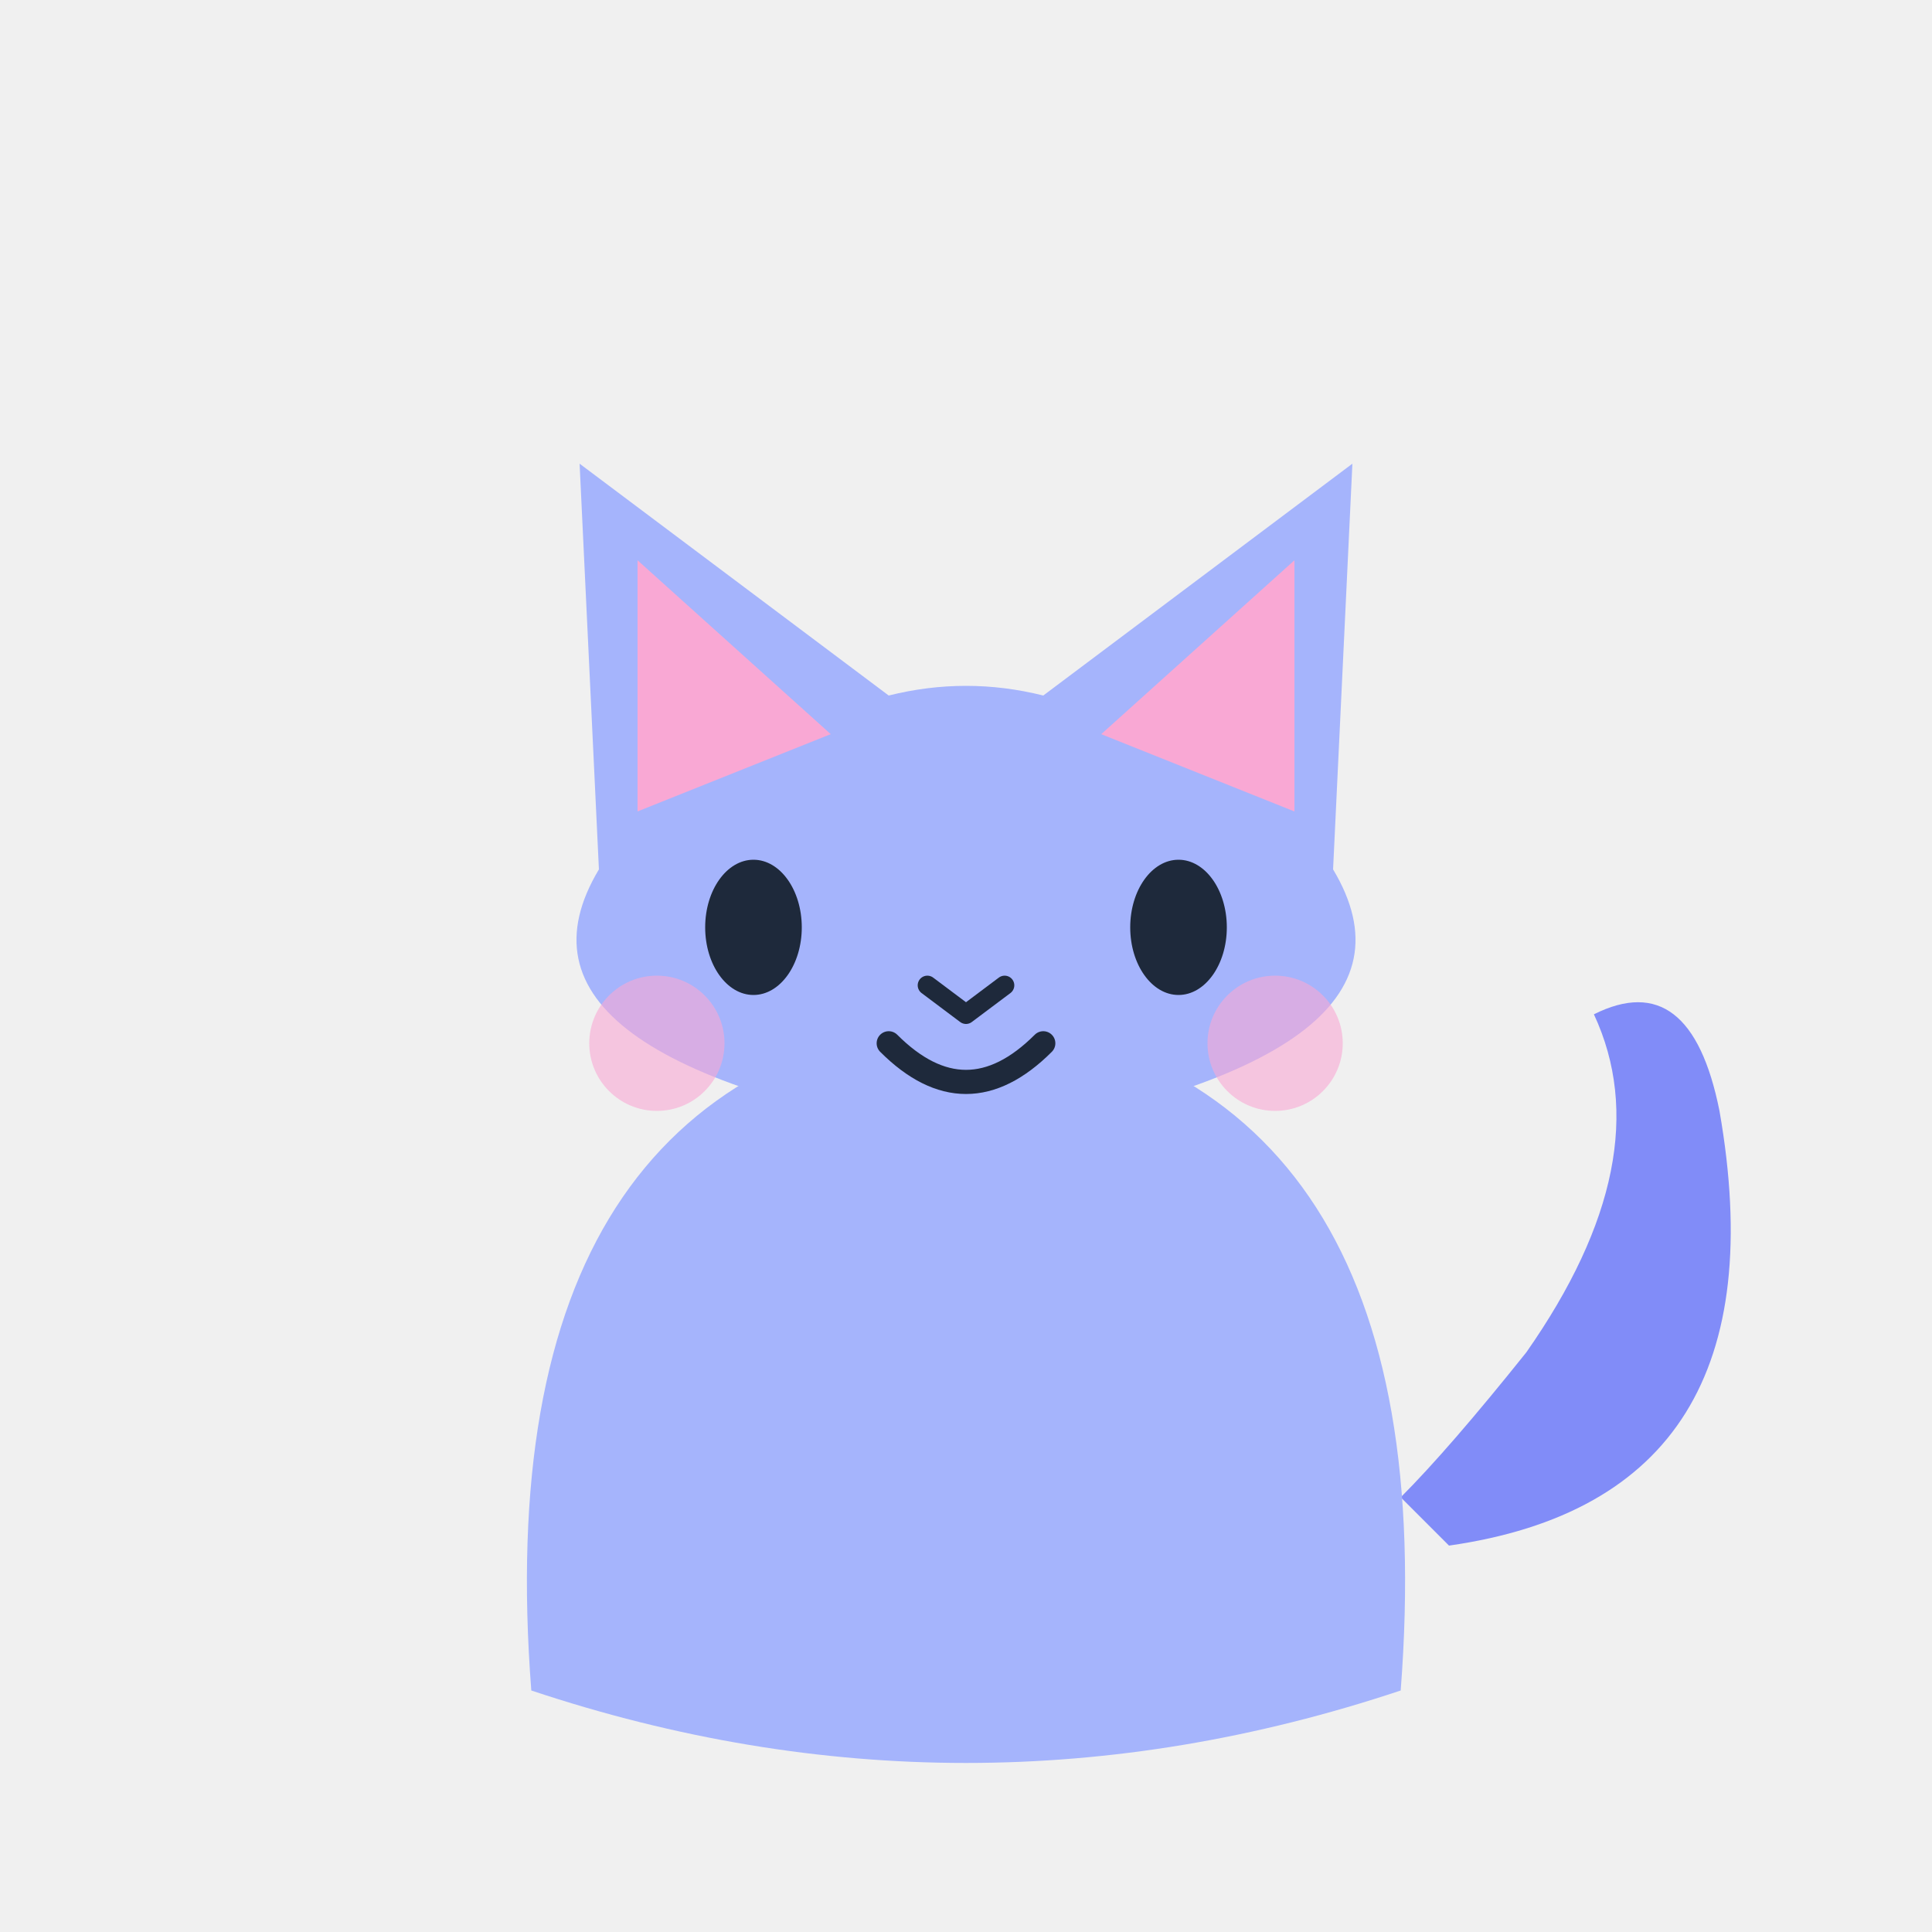
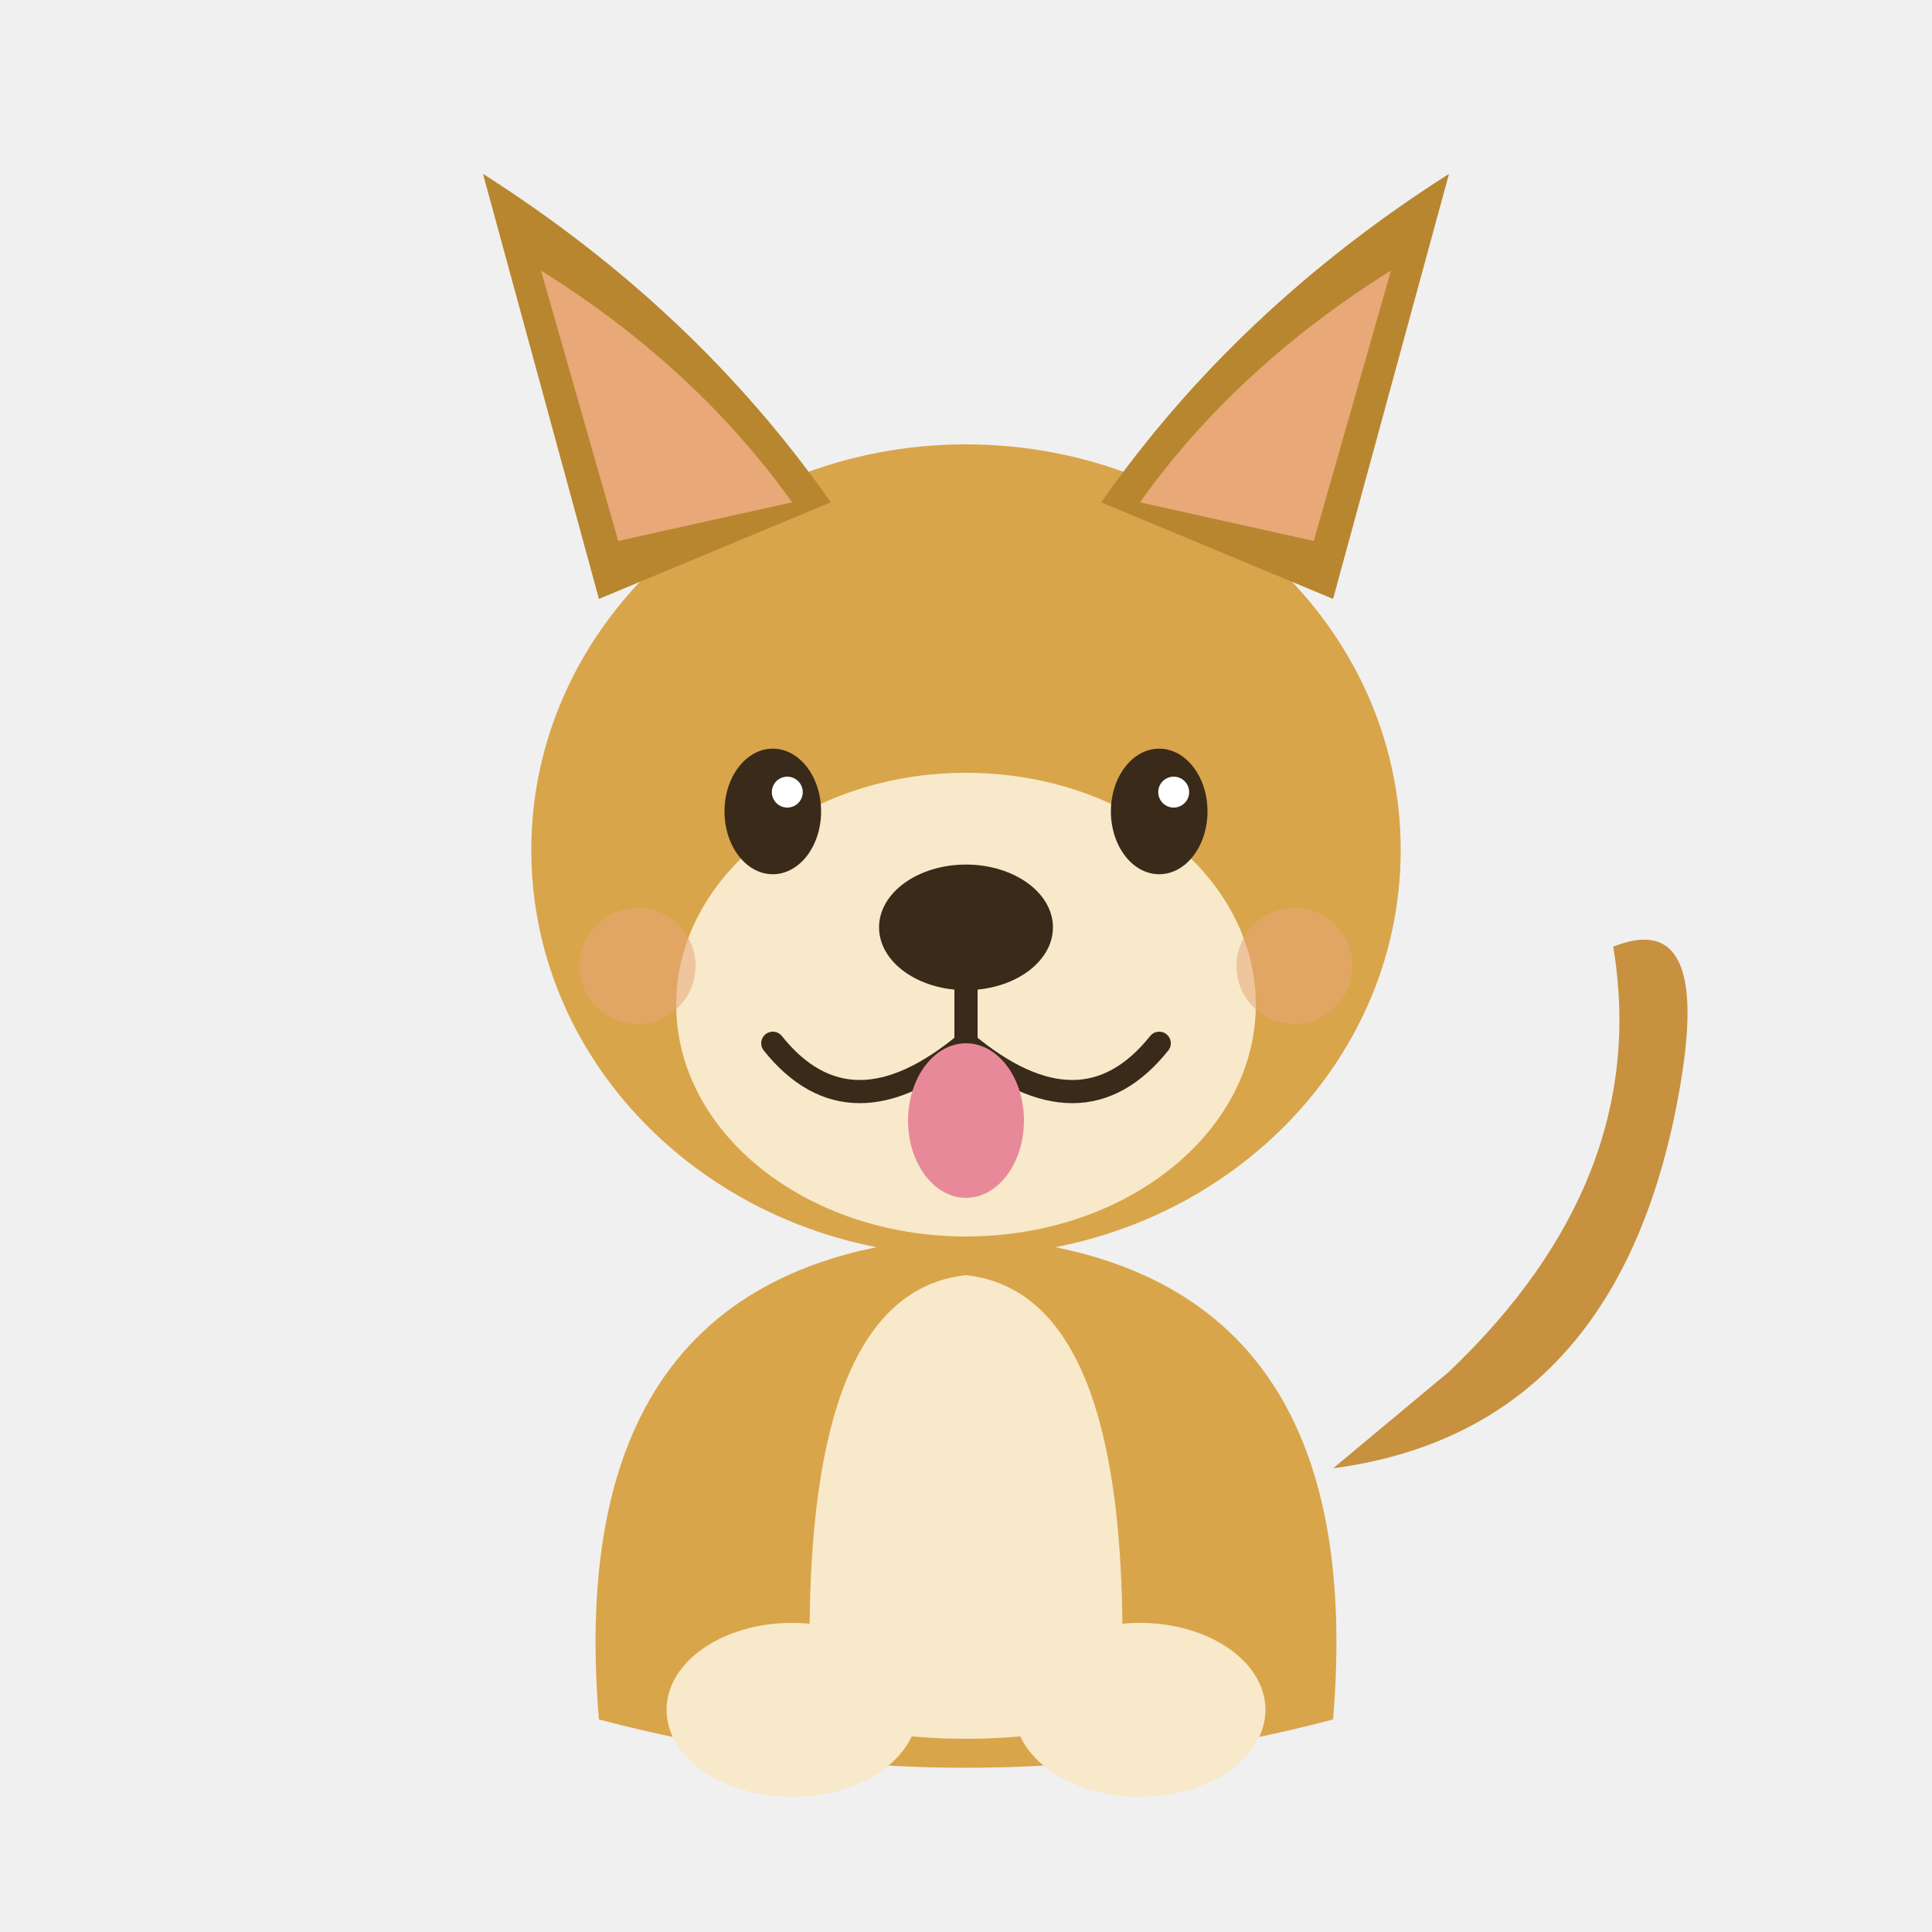
<svg xmlns="http://www.w3.org/2000/svg" viewBox="0 0 200 200" width="200" height="200">
  <style>
-     .blink { animation: blink 4s infinite; transform-origin: 70px 96px; }
-     .blink2 { animation: blink 4s infinite; transform-origin: 130px 96px; }
-     .body { animation: breathe 3s ease-in-out infinite; transform-origin: 100px 170px; }
-     .tail { animation: tail 2.5s ease-in-out infinite; transform-origin: 150px 160px; }
-     @keyframes blink { 0%,92%,100%{transform:scaleY(1)} 95%{transform:scaleY(.1)} }
-     @keyframes breathe { 0%,100%{transform:scale(1)} 50%{transform:scale(1.02,.98)} }
-     @keyframes tail { 0%,100%{transform:rotate(-8deg)} 50%{transform:rotate(12deg)} }
+     .blink { animation: blink 4.5s infinite; transform-origin: 80px 84px; }
+     .blink2 { animation: blink 4.5s infinite; transform-origin: 120px 84px; }
+     .body { animation: breathe 3s ease-in-out infinite; transform-origin: 100px 178px; }
+     .tail { animation: wag .8s ease-in-out infinite; transform-origin: 140px 152px; }
+     .tongue { animation: pant 1.4s ease-in-out infinite; transform-origin: 100px 114px; }
+     @keyframes blink { 0%,93%,100%{transform:scaleY(1)} 96%{transform:scaleY(.1)} }
+     @keyframes breathe { 0%,100%{transform:scale(1)} 50%{transform:scale(1.02,.99)} }
+     @keyframes wag { 0%,100%{transform:rotate(-16deg)} 50%{transform:rotate(18deg)} }
+     @keyframes pant { 0%,100%{transform:translateY(0)} 50%{transform:translateY(3px)} }
  </style>
  <g class="body">
-     <path class="tail" d="M150 160 Q185 155 178 115 Q175 100 165 105 Q172 120 158 140 Q150 150 145 155Z" fill="#818cf8" />
-     <path d="M55 175 Q50 110 100 105 Q150 110 145 175 Q100 190 55 175Z" fill="#a5b4fc" />
-     <path d="M62 90 L60 48 L92 72 Q100 70 108 72 L140 48 L138 90 Q150 110 100 118 Q50 110 62 90Z" fill="#a5b4fc" />
-     <path d="M66 84 L66 58 L86 76Z" fill="#f9a8d4" />
-     <path d="M134 84 L134 58 L114 76Z" fill="#f9a8d4" />
-     <ellipse cx="78" cy="96" rx="5" ry="7" fill="#1e293b" class="blink" />
-     <ellipse cx="122" cy="96" rx="5" ry="7" fill="#1e293b" class="blink2" />
-     <path d="M92 108 Q100 116 108 108" fill="none" stroke="#1e293b" stroke-width="2.5" stroke-linecap="round" />
-     <path d="M100 105 L96 102 M100 105 L104 102" stroke="#1e293b" stroke-width="2" stroke-linecap="round" />
-     <circle cx="68" cy="108" r="7" fill="#f9a8d4" opacity=".6" />
-     <circle cx="132" cy="108" r="7" fill="#f9a8d4" opacity=".6" />
+     <path class="tail" d="M138 152 Q168 148 174 112 Q177 94 167 98 Q171 122 150 142 Z" fill="#c8913f" />
+     <path d="M62 178 Q58 130 100 128 Q142 130 138 178 Q100 188 62 178Z" fill="#d9a54a" />
+     <path d="M100 132 Q118 134 116 178 Q100 182 84 178 Q82 134 100 132Z" fill="#f7e9c9" />
+     <ellipse cx="82" cy="177" rx="13" ry="9" fill="#f7e9c9" />
+     <ellipse cx="118" cy="177" rx="13" ry="9" fill="#f7e9c9" />
+     <ellipse cx="100" cy="88" rx="45" ry="42" fill="#d9a54a" />
+     <path d="M62 62 L50 18 Q72 32 86 52 Z" fill="#b8862f" />
+     <path d="M138 62 L150 18 Q128 32 114 52 Z" fill="#b8862f" />
+     <path d="M64 56 L56 28 Q72 38 82 52 Z" fill="#e8a878" />
+     <path d="M136 56 L144 28 Q128 38 118 52 Z" fill="#e8a878" />
+     <ellipse cx="100" cy="104" rx="30" ry="24" fill="#f7e9c9" />
+     <ellipse cx="80" cy="84" rx="5" ry="6.5" fill="#3a2a1a" class="blink" />
+     <ellipse cx="120" cy="84" rx="5" ry="6.5" fill="#3a2a1a" class="blink2" />
+     <circle cx="81.5" cy="82" r="1.6" fill="#fff" />
+     <circle cx="121.5" cy="82" r="1.6" fill="#fff" />
+     <circle cx="66" cy="100" r="6" fill="#e8a878" opacity=".55" />
+     <circle cx="134" cy="100" r="6" fill="#e8a878" opacity=".55" />
+     <ellipse cx="100" cy="96" rx="9" ry="6.5" fill="#3a2a1a" />
+     <path d="M100 102 L100 108 M100 108 Q88 118 80 108 M100 108 Q112 118 120 108" fill="none" stroke="#3a2a1a" stroke-width="2.4" stroke-linecap="round" />
+     <ellipse class="tongue" cx="100" cy="116" rx="6" ry="8" fill="#e8899a" />
  </g>
</svg>
